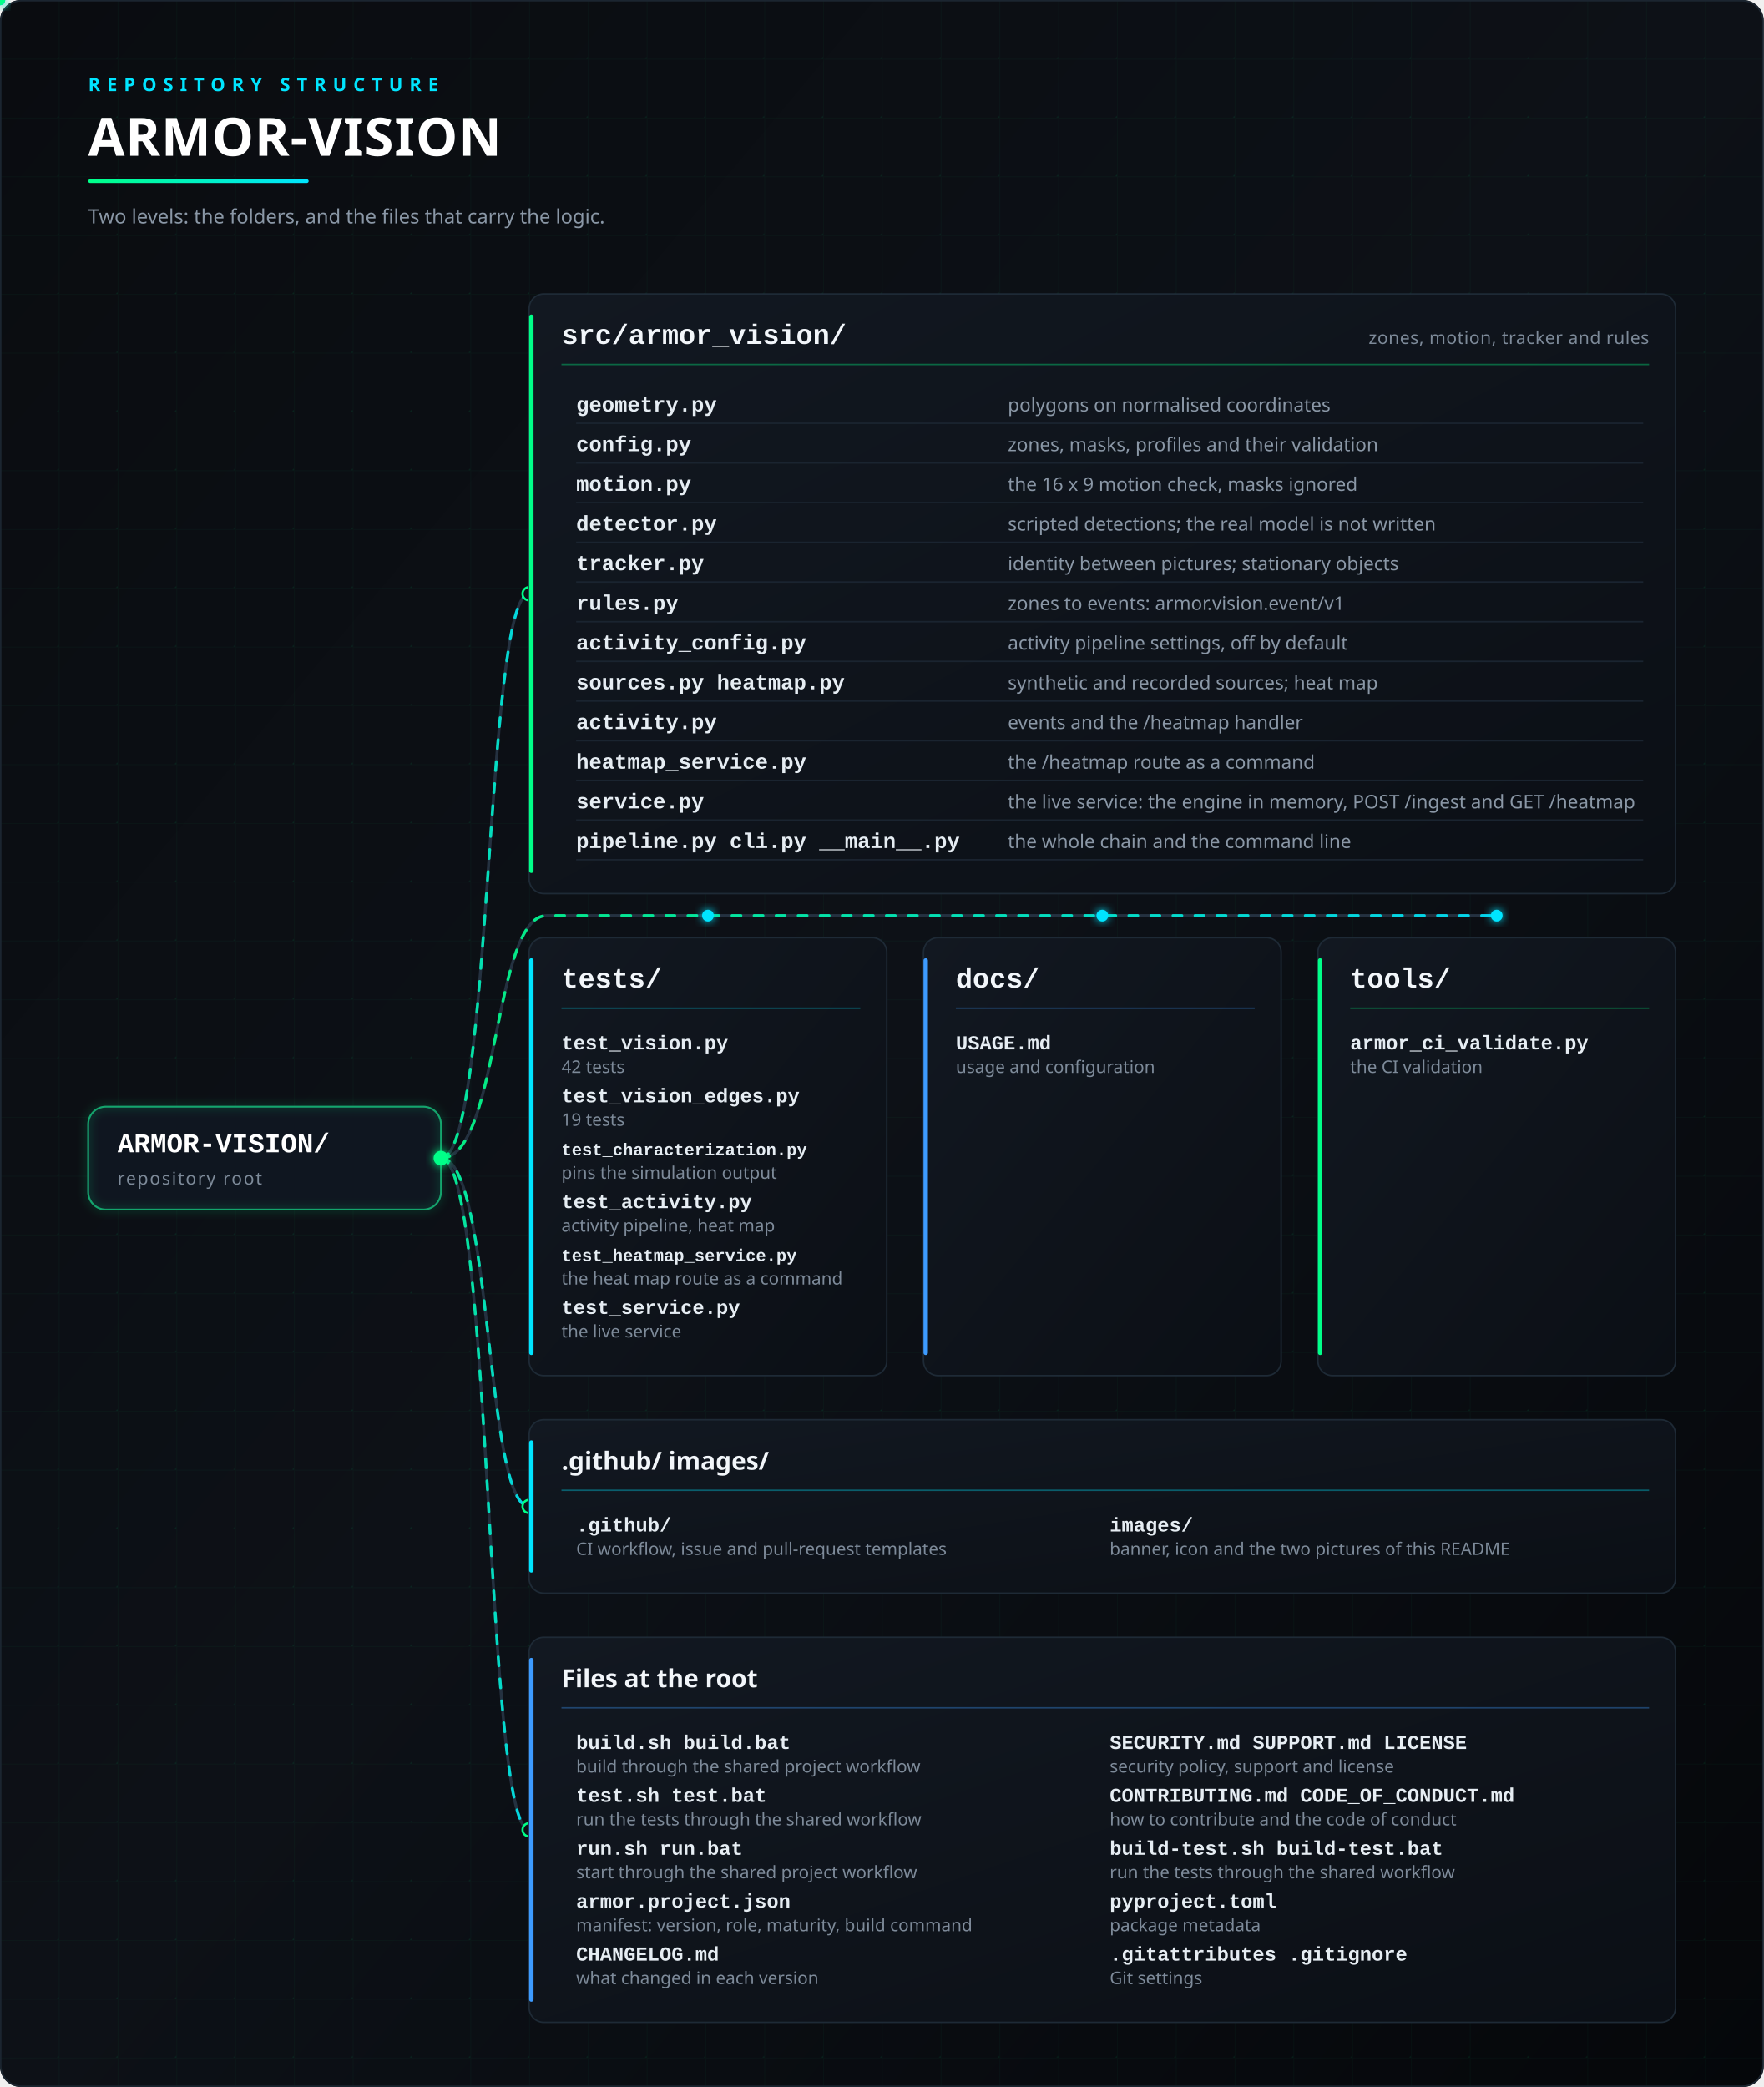
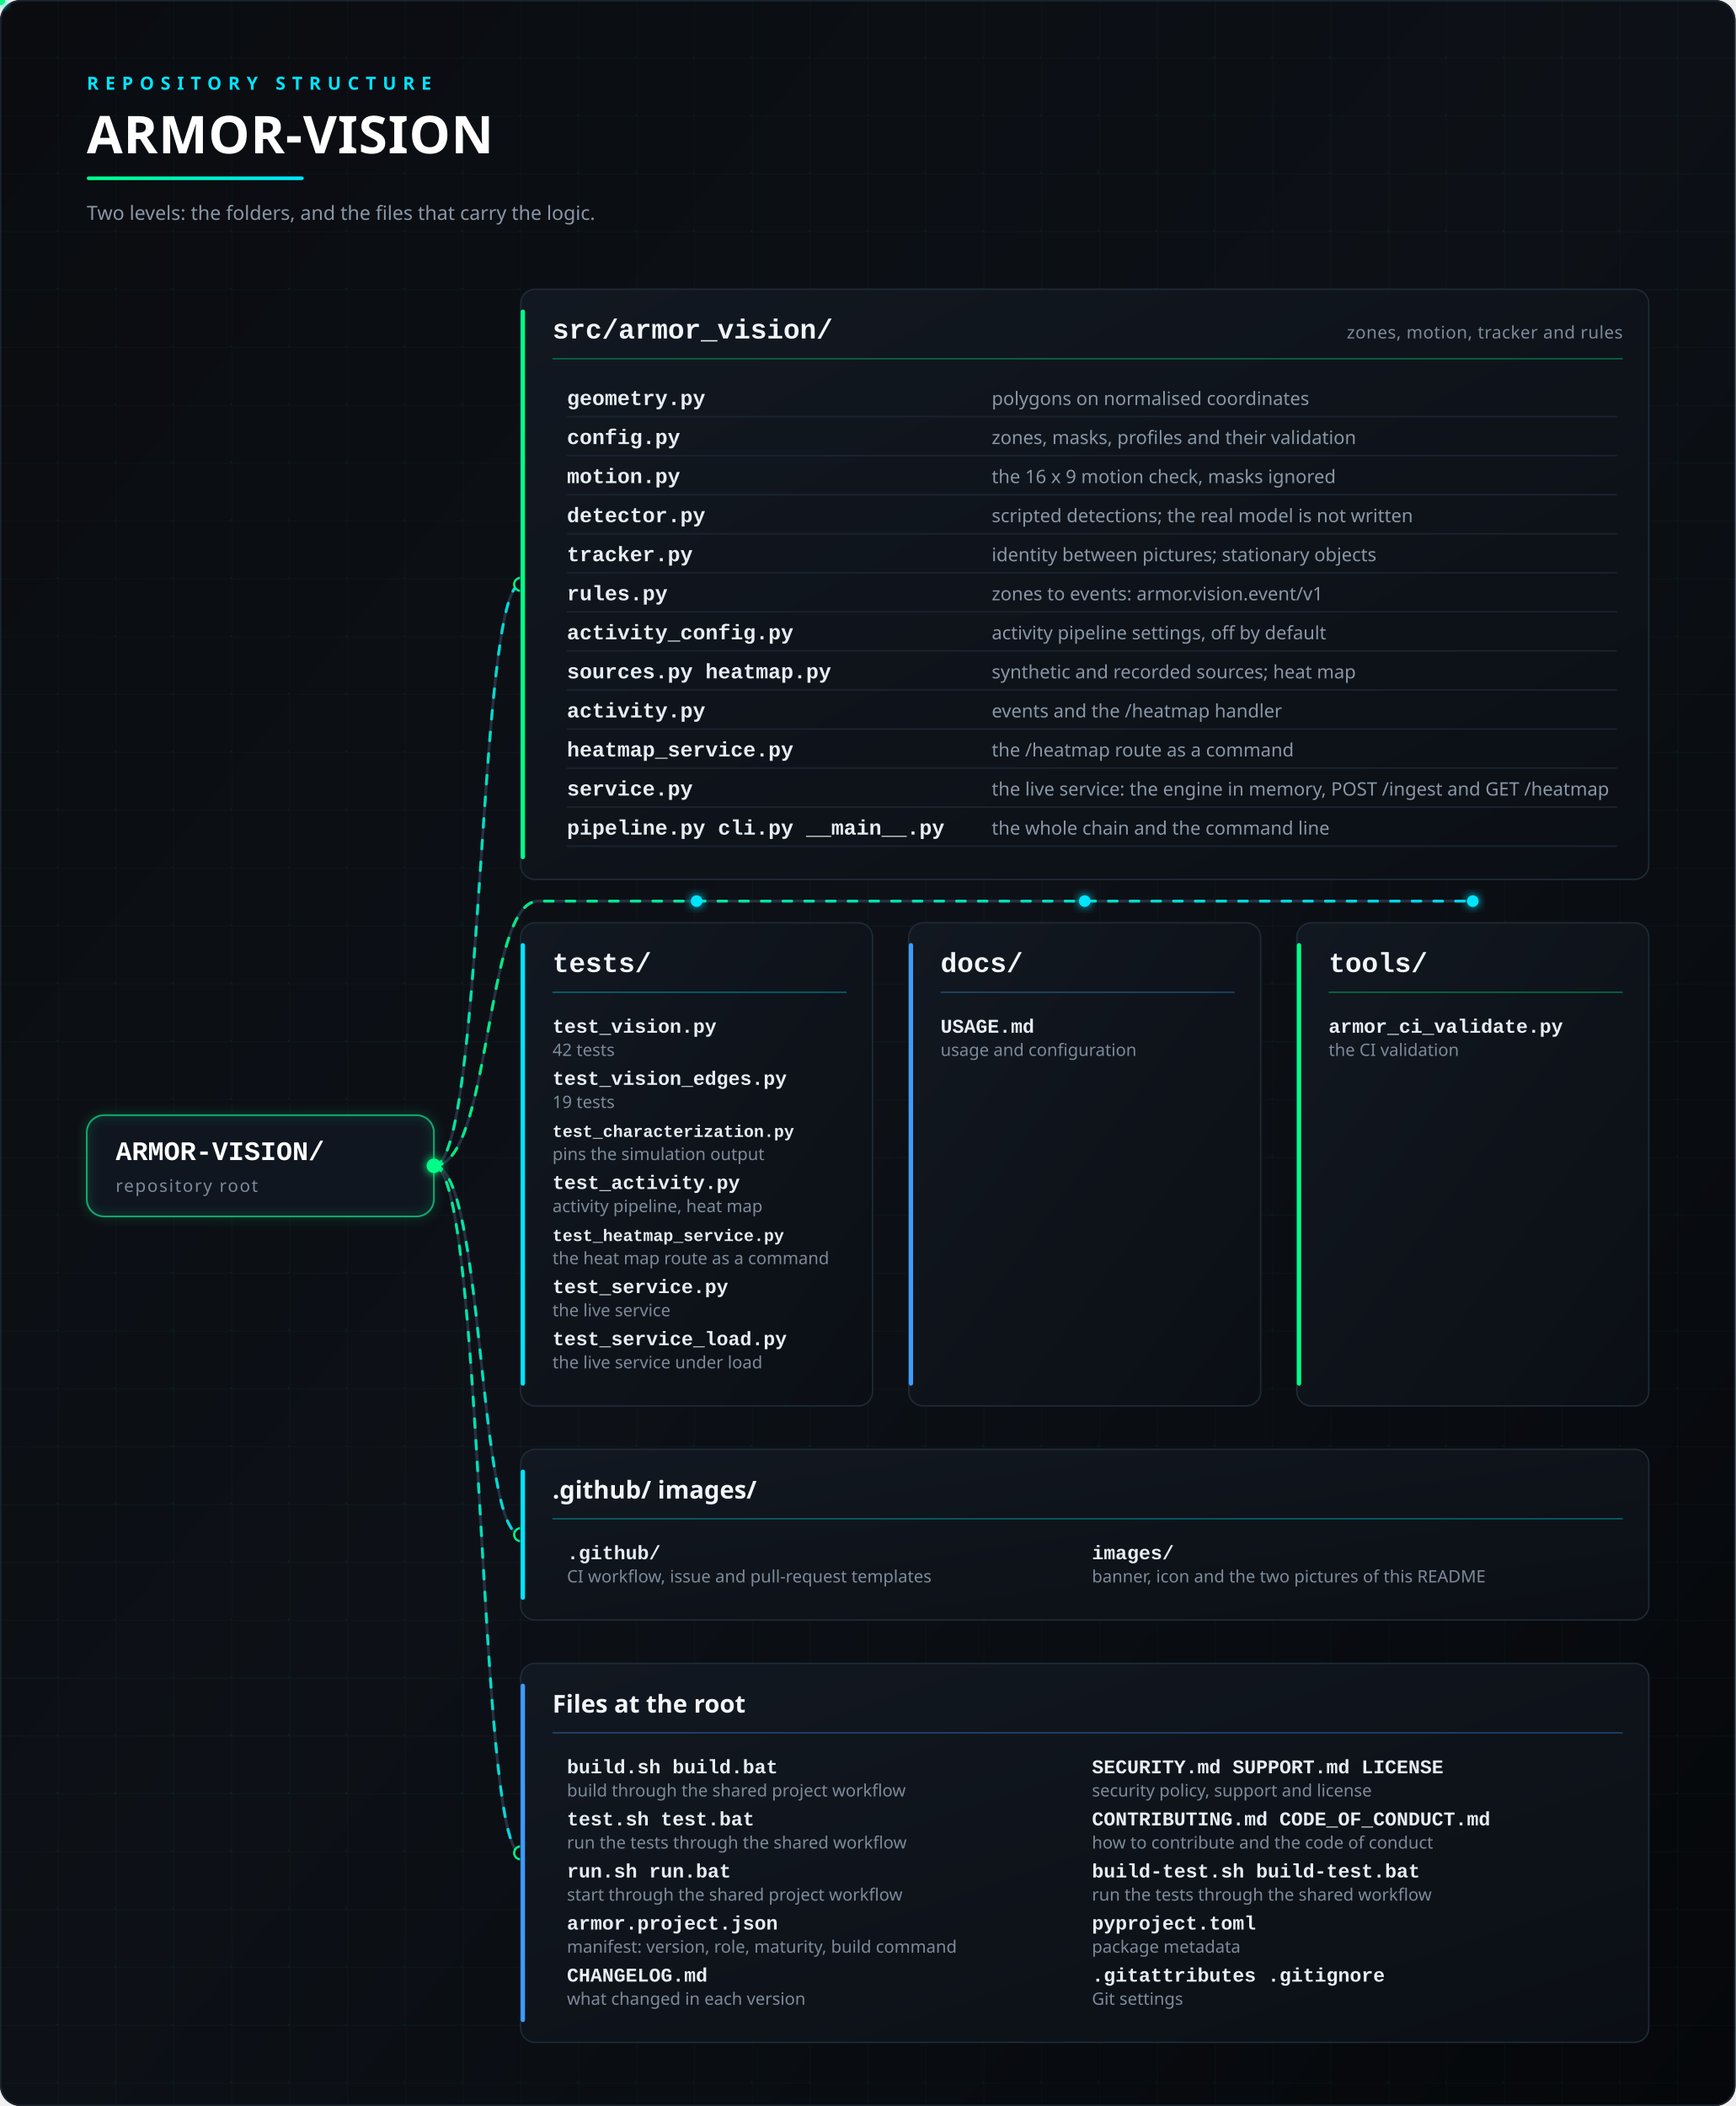
- <svg xmlns="http://www.w3.org/2000/svg" viewBox="0 0 1200 1420" width="100%" role="img" aria-labelledby="t d">
+ <svg xmlns="http://www.w3.org/2000/svg" viewBox="0 0 1200 1456" width="100%" role="img" aria-labelledby="t d">
  <defs>
    <linearGradient id="bg" x1="0" y1="0" x2="1" y2="1">
      <stop offset="0" stop-color="#0A0C10" />
      <stop offset="0.5" stop-color="#0D1117" />
      <stop offset="1" stop-color="#05070A" />
    </linearGradient>
    <linearGradient id="card" x1="0" y1="0" x2="1" y2="1">
      <stop offset="0" stop-color="#121821" />
      <stop offset="1" stop-color="#0B0F15" />
    </linearGradient>
    <linearGradient id="line" x1="0" y1="0" x2="1" y2="0">
      <stop offset="0" stop-color="#00FF88" />
      <stop offset="1" stop-color="#00E5FF" />
    </linearGradient>
    <filter id="glow" x="-50%" y="-50%" width="200%" height="200%">
      <feGaussianBlur stdDeviation="3" result="b" />
      <feMerge>
        <feMergeNode in="b" />
        <feMergeNode in="SourceGraphic" />
      </feMerge>
    </filter>
    <pattern id="grid" width="40" height="40" patternUnits="userSpaceOnUse">
      <path d="M40 0H0V40" fill="none" stroke="#00FF88" stroke-opacity="0.035" />
      <circle cx="40" cy="40" r="1" fill="#00FF88" fill-opacity="0.09" />
    </pattern>
  </defs>
-   <rect width="1200" height="1420" rx="14" fill="url(#bg)" />
-   <rect width="1200" height="1420" rx="14" fill="url(#grid)" />
-   <rect x="0.5" y="0.5" width="1199" height="1419" rx="14" fill="none" stroke="#1B2530" />
+   <rect width="1200" height="1456" rx="14" fill="url(#bg)" />
+   <rect width="1200" height="1456" rx="14" fill="url(#grid)" />
+   <rect x="0.5" y="0.5" width="1199" height="1455" rx="14" fill="none" stroke="#1B2530" />
  <text x="60" y="62" font-family="'Segoe UI','Noto Sans','Noto Sans CJK SC','Microsoft YaHei','Yu Gothic','Helvetica Neue',Helvetica,Arial,sans-serif" font-size="12.5" font-weight="600" fill="#00E5FF" text-anchor="start" letter-spacing="4.5">REPOSITORY STRUCTURE</text>
  <text x="60" y="106" font-family="'Segoe UI','Noto Sans','Noto Sans CJK SC','Microsoft YaHei','Yu Gothic','Helvetica Neue',Helvetica,Arial,sans-serif" font-size="36" font-weight="700" fill="#FFFFFF" text-anchor="start" letter-spacing="0.5">ARMOR-VISION</text>
  <rect x="60" y="122" width="150" height="2.5" rx="1.25" fill="url(#line)">
    <animate attributeName="width" values="40;150;150" keyTimes="0;0.4;1" dur="3s" repeatCount="indefinite" />
  </rect>
  <text x="60" y="152" font-family="'Segoe UI','Noto Sans','Noto Sans CJK SC','Microsoft YaHei','Yu Gothic','Helvetica Neue',Helvetica,Arial,sans-serif" font-size="13.5" font-weight="400" fill="#8A97A6" text-anchor="start">Two levels: the folders, and the files that carry the logic.</text>
-   <path id="c0" d="M300,788 C335,788 330,404 360,404" fill="none" stroke="#243140" stroke-width="2" />
-   <path d="M300,788 C335,788 330,404 360,404" fill="none" stroke="url(#line)" stroke-width="2" stroke-linecap="round" stroke-dasharray="6 9" opacity="0.9">
+   <path id="c0" d="M300,806 C335,806 330,404 360,404" fill="none" stroke="#243140" stroke-width="2" />
+   <path d="M300,806 C335,806 330,404 360,404" fill="none" stroke="url(#line)" stroke-width="2" stroke-linecap="round" stroke-dasharray="6 9" opacity="0.9">
    <animate attributeName="stroke-dashoffset" from="0" to="-30" dur="1.6s" repeatCount="indefinite" />
  </path>
  <circle cx="360" cy="404" r="4.5" fill="#0D1117" stroke="#00FF88" stroke-width="1.5" />
-   <path id="c1" d="M300,788 C340,788 335,623 372,623 H1018.33" fill="none" stroke="#243140" stroke-width="2" />
-   <path d="M300,788 C340,788 335,623 372,623 H1018.33" fill="none" stroke="url(#line)" stroke-width="2" stroke-linecap="round" stroke-dasharray="6 9" opacity="0.9">
+   <path id="c1" d="M300,806 C340,806 335,623 372,623 H1018.33" fill="none" stroke="#243140" stroke-width="2" />
+   <path d="M300,806 C340,806 335,623 372,623 H1018.33" fill="none" stroke="url(#line)" stroke-width="2" stroke-linecap="round" stroke-dasharray="6 9" opacity="0.9">
    <animate attributeName="stroke-dashoffset" from="0" to="-30" dur="1.6s" repeatCount="indefinite" />
  </path>
  <path d="M481.667,623 V638" stroke="url(#line)" stroke-width="2" fill="none" />
  <circle cx="481.667" cy="623" r="4" fill="#00E5FF" filter="url(#glow)" />
  <path d="M750,623 V638" stroke="url(#line)" stroke-width="2" fill="none" />
  <circle cx="750" cy="623" r="4" fill="#00E5FF" filter="url(#glow)" />
  <path d="M1018.33,623 V638" stroke="url(#line)" stroke-width="2" fill="none" />
  <circle cx="1018.33" cy="623" r="4" fill="#00E5FF" filter="url(#glow)" />
-   <path id="c2" d="M300,788 C335,788 330,1025 360,1025" fill="none" stroke="#243140" stroke-width="2" />
-   <path d="M300,788 C335,788 330,1025 360,1025" fill="none" stroke="url(#line)" stroke-width="2" stroke-linecap="round" stroke-dasharray="6 9" opacity="0.9">
-     <animate attributeName="stroke-dashoffset" from="0" to="-30" dur="1.6s" repeatCount="indefinite" />
-   </path>
-   <circle cx="360" cy="1025" r="4.5" fill="#0D1117" stroke="#00FF88" stroke-width="1.5" />
-   <path id="c3" d="M300,788 C335,788 330,1245 360,1245" fill="none" stroke="#243140" stroke-width="2" />
-   <path d="M300,788 C335,788 330,1245 360,1245" fill="none" stroke="url(#line)" stroke-width="2" stroke-linecap="round" stroke-dasharray="6 9" opacity="0.9">
-     <animate attributeName="stroke-dashoffset" from="0" to="-30" dur="1.6s" repeatCount="indefinite" />
-   </path>
-   <circle cx="360" cy="1245" r="4.5" fill="#0D1117" stroke="#00FF88" stroke-width="1.5" />
+   <path id="c2" d="M300,806 C335,806 330,1061 360,1061" fill="none" stroke="#243140" stroke-width="2" />
+   <path d="M300,806 C335,806 330,1061 360,1061" fill="none" stroke="url(#line)" stroke-width="2" stroke-linecap="round" stroke-dasharray="6 9" opacity="0.9">
+     <animate attributeName="stroke-dashoffset" from="0" to="-30" dur="1.6s" repeatCount="indefinite" />
+   </path>
+   <circle cx="360" cy="1061" r="4.5" fill="#0D1117" stroke="#00FF88" stroke-width="1.5" />
+   <path id="c3" d="M300,806 C335,806 330,1281 360,1281" fill="none" stroke="#243140" stroke-width="2" />
+   <path d="M300,806 C335,806 330,1281 360,1281" fill="none" stroke="url(#line)" stroke-width="2" stroke-linecap="round" stroke-dasharray="6 9" opacity="0.9">
+     <animate attributeName="stroke-dashoffset" from="0" to="-30" dur="1.6s" repeatCount="indefinite" />
+   </path>
+   <circle cx="360" cy="1281" r="4.5" fill="#0D1117" stroke="#00FF88" stroke-width="1.5" />
  <circle r="3.5" fill="#00FF88" filter="url(#glow)">
    <animateMotion dur="3.4s" repeatCount="indefinite">
      <mpath href="#c0" />
    </animateMotion>
  </circle>
  <circle r="3.5" fill="#00E5FF" filter="url(#glow)">
    <animateMotion dur="4.2s" repeatCount="indefinite">
      <mpath href="#c1" />
    </animateMotion>
  </circle>
  <circle r="3.5" fill="#3D9BFF" filter="url(#glow)">
    <animateMotion dur="5.0s" repeatCount="indefinite">
      <mpath href="#c2" />
    </animateMotion>
  </circle>
  <circle r="3.5" fill="#00FF88" filter="url(#glow)">
    <animateMotion dur="5.8s" repeatCount="indefinite">
      <mpath href="#c3" />
    </animateMotion>
  </circle>
-   <rect x="60" y="753" width="240" height="70" rx="12" fill="#0F1620" stroke="#2A3A4C" stroke-width="1.2" />
-   <rect x="60" y="753" width="240" height="70" rx="12" fill="none" stroke="#00FF88" stroke-opacity="0.5" stroke-width="1.2" filter="url(#glow)">
+   <rect x="60" y="771" width="240" height="70" rx="12" fill="#0F1620" stroke="#2A3A4C" stroke-width="1.2" />
+   <rect x="60" y="771" width="240" height="70" rx="12" fill="none" stroke="#00FF88" stroke-opacity="0.5" stroke-width="1.2" filter="url(#glow)">
    <animate attributeName="stroke-opacity" values="0.15;0.6;0.15" dur="3.6s" repeatCount="indefinite" />
  </rect>
-   <text x="80" y="784" font-family="'JetBrains Mono','Cascadia Code','SFMono-Regular',Consolas,'Liberation Mono',monospace" font-size="18.5" font-weight="700" fill="#FFFFFF" text-anchor="start">ARMOR-VISION/</text>
-   <text x="80" y="806" font-family="'Segoe UI','Noto Sans','Noto Sans CJK SC','Microsoft YaHei','Yu Gothic','Helvetica Neue',Helvetica,Arial,sans-serif" font-size="12" font-weight="400" fill="#7D8A99" text-anchor="start" letter-spacing="1">repository root</text>
-   <circle cx="300" cy="788" r="5" fill="#00FF88" filter="url(#glow)" />
+   <text x="80" y="802" font-family="'JetBrains Mono','Cascadia Code','SFMono-Regular',Consolas,'Liberation Mono',monospace" font-size="18.5" font-weight="700" fill="#FFFFFF" text-anchor="start">ARMOR-VISION/</text>
+   <text x="80" y="824" font-family="'Segoe UI','Noto Sans','Noto Sans CJK SC','Microsoft YaHei','Yu Gothic','Helvetica Neue',Helvetica,Arial,sans-serif" font-size="12" font-weight="400" fill="#7D8A99" text-anchor="start" letter-spacing="1">repository root</text>
+   <circle cx="300" cy="806" r="5" fill="#00FF88" filter="url(#glow)" />
  <rect x="360" y="200" width="780" height="408" rx="10" fill="url(#card)" stroke="#1E2A36" stroke-width="1" />
  <rect x="360" y="214" width="3" height="380" rx="1.5" fill="#00FF88">
    <animate attributeName="opacity" values="0.55;1;0.55" dur="4s" begin="0s" repeatCount="indefinite" />
  </rect>
  <text x="382" y="234" font-family="'JetBrains Mono','Cascadia Code','SFMono-Regular',Consolas,'Liberation Mono',monospace" font-size="19" font-weight="700" fill="#F2F6FA" text-anchor="start">src/armor_vision/</text>
  <text x="1122" y="234" font-family="'Segoe UI','Noto Sans','Noto Sans CJK SC','Microsoft YaHei','Yu Gothic','Helvetica Neue',Helvetica,Arial,sans-serif" font-size="12" font-weight="400" fill="#7D8A99" text-anchor="end" letter-spacing="0.3">zones, motion, tracker and rules</text>
  <line x1="382" y1="248" x2="1122" y2="248" stroke="#00FF88" stroke-opacity="0.35" stroke-width="1" />
  <text x="392" y="280" font-family="'JetBrains Mono','Cascadia Code','SFMono-Regular',Consolas,'Liberation Mono',monospace" font-size="14.5" font-weight="600" fill="#E6EDF3" text-anchor="start">geometry.py</text>
  <text x="685.7" y="280" font-family="'Segoe UI','Noto Sans','Noto Sans CJK SC','Microsoft YaHei','Yu Gothic','Helvetica Neue',Helvetica,Arial,sans-serif" font-size="12.8" font-weight="400" fill="#8A97A6" text-anchor="start">polygons on normalised coordinates</text>
  <line x1="392" y1="288" x2="1118" y2="288" stroke="#1A2430" stroke-width="1" />
  <text x="392" y="307" font-family="'JetBrains Mono','Cascadia Code','SFMono-Regular',Consolas,'Liberation Mono',monospace" font-size="14.5" font-weight="600" fill="#E6EDF3" text-anchor="start">config.py</text>
  <text x="685.7" y="307" font-family="'Segoe UI','Noto Sans','Noto Sans CJK SC','Microsoft YaHei','Yu Gothic','Helvetica Neue',Helvetica,Arial,sans-serif" font-size="12.8" font-weight="400" fill="#8A97A6" text-anchor="start">zones, masks, profiles and their validation</text>
  <line x1="392" y1="315" x2="1118" y2="315" stroke="#1A2430" stroke-width="1" />
  <text x="392" y="334" font-family="'JetBrains Mono','Cascadia Code','SFMono-Regular',Consolas,'Liberation Mono',monospace" font-size="14.5" font-weight="600" fill="#E6EDF3" text-anchor="start">motion.py</text>
  <text x="685.7" y="334" font-family="'Segoe UI','Noto Sans','Noto Sans CJK SC','Microsoft YaHei','Yu Gothic','Helvetica Neue',Helvetica,Arial,sans-serif" font-size="12.8" font-weight="400" fill="#8A97A6" text-anchor="start">the 16 x 9 motion check, masks ignored</text>
  <line x1="392" y1="342" x2="1118" y2="342" stroke="#1A2430" stroke-width="1" />
  <text x="392" y="361" font-family="'JetBrains Mono','Cascadia Code','SFMono-Regular',Consolas,'Liberation Mono',monospace" font-size="14.5" font-weight="600" fill="#E6EDF3" text-anchor="start">detector.py</text>
  <text x="685.7" y="361" font-family="'Segoe UI','Noto Sans','Noto Sans CJK SC','Microsoft YaHei','Yu Gothic','Helvetica Neue',Helvetica,Arial,sans-serif" font-size="12.8" font-weight="400" fill="#8A97A6" text-anchor="start">scripted detections; the real model is not written</text>
  <line x1="392" y1="369" x2="1118" y2="369" stroke="#1A2430" stroke-width="1" />
  <text x="392" y="388" font-family="'JetBrains Mono','Cascadia Code','SFMono-Regular',Consolas,'Liberation Mono',monospace" font-size="14.5" font-weight="600" fill="#E6EDF3" text-anchor="start">tracker.py</text>
  <text x="685.7" y="388" font-family="'Segoe UI','Noto Sans','Noto Sans CJK SC','Microsoft YaHei','Yu Gothic','Helvetica Neue',Helvetica,Arial,sans-serif" font-size="12.8" font-weight="400" fill="#8A97A6" text-anchor="start">identity between pictures; stationary objects</text>
  <line x1="392" y1="396" x2="1118" y2="396" stroke="#1A2430" stroke-width="1" />
  <text x="392" y="415" font-family="'JetBrains Mono','Cascadia Code','SFMono-Regular',Consolas,'Liberation Mono',monospace" font-size="14.5" font-weight="600" fill="#E6EDF3" text-anchor="start">rules.py</text>
  <text x="685.7" y="415" font-family="'Segoe UI','Noto Sans','Noto Sans CJK SC','Microsoft YaHei','Yu Gothic','Helvetica Neue',Helvetica,Arial,sans-serif" font-size="12.8" font-weight="400" fill="#8A97A6" text-anchor="start">zones to events: armor.vision.event/v1</text>
  <line x1="392" y1="423" x2="1118" y2="423" stroke="#1A2430" stroke-width="1" />
  <text x="392" y="442" font-family="'JetBrains Mono','Cascadia Code','SFMono-Regular',Consolas,'Liberation Mono',monospace" font-size="14.5" font-weight="600" fill="#E6EDF3" text-anchor="start">activity_config.py</text>
  <text x="685.7" y="442" font-family="'Segoe UI','Noto Sans','Noto Sans CJK SC','Microsoft YaHei','Yu Gothic','Helvetica Neue',Helvetica,Arial,sans-serif" font-size="12.8" font-weight="400" fill="#8A97A6" text-anchor="start">activity pipeline settings, off by default</text>
  <line x1="392" y1="450" x2="1118" y2="450" stroke="#1A2430" stroke-width="1" />
  <text x="392" y="469" font-family="'JetBrains Mono','Cascadia Code','SFMono-Regular',Consolas,'Liberation Mono',monospace" font-size="14.5" font-weight="600" fill="#E6EDF3" text-anchor="start">sources.py heatmap.py</text>
  <text x="685.7" y="469" font-family="'Segoe UI','Noto Sans','Noto Sans CJK SC','Microsoft YaHei','Yu Gothic','Helvetica Neue',Helvetica,Arial,sans-serif" font-size="12.8" font-weight="400" fill="#8A97A6" text-anchor="start">synthetic and recorded sources; heat map</text>
  <line x1="392" y1="477" x2="1118" y2="477" stroke="#1A2430" stroke-width="1" />
  <text x="392" y="496" font-family="'JetBrains Mono','Cascadia Code','SFMono-Regular',Consolas,'Liberation Mono',monospace" font-size="14.5" font-weight="600" fill="#E6EDF3" text-anchor="start">activity.py</text>
  <text x="685.7" y="496" font-family="'Segoe UI','Noto Sans','Noto Sans CJK SC','Microsoft YaHei','Yu Gothic','Helvetica Neue',Helvetica,Arial,sans-serif" font-size="12.8" font-weight="400" fill="#8A97A6" text-anchor="start">events and the /heatmap handler</text>
  <line x1="392" y1="504" x2="1118" y2="504" stroke="#1A2430" stroke-width="1" />
  <text x="392" y="523" font-family="'JetBrains Mono','Cascadia Code','SFMono-Regular',Consolas,'Liberation Mono',monospace" font-size="14.5" font-weight="600" fill="#E6EDF3" text-anchor="start">heatmap_service.py</text>
  <text x="685.7" y="523" font-family="'Segoe UI','Noto Sans','Noto Sans CJK SC','Microsoft YaHei','Yu Gothic','Helvetica Neue',Helvetica,Arial,sans-serif" font-size="12.8" font-weight="400" fill="#8A97A6" text-anchor="start">the /heatmap route as a command</text>
  <line x1="392" y1="531" x2="1118" y2="531" stroke="#1A2430" stroke-width="1" />
  <text x="392" y="550" font-family="'JetBrains Mono','Cascadia Code','SFMono-Regular',Consolas,'Liberation Mono',monospace" font-size="14.5" font-weight="600" fill="#E6EDF3" text-anchor="start">service.py</text>
  <text x="685.7" y="550" font-family="'Segoe UI','Noto Sans','Noto Sans CJK SC','Microsoft YaHei','Yu Gothic','Helvetica Neue',Helvetica,Arial,sans-serif" font-size="12.8" font-weight="400" fill="#8A97A6" text-anchor="start">the live service: the engine in memory, POST /ingest and GET /heatmap</text>
  <line x1="392" y1="558" x2="1118" y2="558" stroke="#1A2430" stroke-width="1" />
  <text x="392" y="577" font-family="'JetBrains Mono','Cascadia Code','SFMono-Regular',Consolas,'Liberation Mono',monospace" font-size="14.5" font-weight="600" fill="#E6EDF3" text-anchor="start">pipeline.py cli.py __main__.py</text>
  <text x="685.7" y="577" font-family="'Segoe UI','Noto Sans','Noto Sans CJK SC','Microsoft YaHei','Yu Gothic','Helvetica Neue',Helvetica,Arial,sans-serif" font-size="12.8" font-weight="400" fill="#8A97A6" text-anchor="start">the whole chain and the command line</text>
  <line x1="392" y1="585" x2="1118" y2="585" stroke="#1A2430" stroke-width="1" />
-   <rect x="360" y="638" width="243.333" height="298" rx="10" fill="url(#card)" stroke="#1E2A36" stroke-width="1" />
-   <rect x="360" y="652" width="3" height="270" rx="1.5" fill="#00E5FF">
+   <rect x="360" y="638" width="243.333" height="334" rx="10" fill="url(#card)" stroke="#1E2A36" stroke-width="1" />
+   <rect x="360" y="652" width="3" height="306" rx="1.5" fill="#00E5FF">
    <animate attributeName="opacity" values="0.55;1;0.55" dur="4s" begin="0.6s" repeatCount="indefinite" />
  </rect>
  <text x="382" y="672" font-family="'JetBrains Mono','Cascadia Code','SFMono-Regular',Consolas,'Liberation Mono',monospace" font-size="19" font-weight="700" fill="#F2F6FA" text-anchor="start">tests/</text>
  <line x1="382" y1="686" x2="585.333" y2="686" stroke="#00E5FF" stroke-opacity="0.35" stroke-width="1" />
  <text x="382" y="714" font-family="'JetBrains Mono','Cascadia Code','SFMono-Regular',Consolas,'Liberation Mono',monospace" font-size="13.5" font-weight="600" fill="#E6EDF3" text-anchor="start">test_vision.py</text>
  <text x="382" y="730" font-family="'Segoe UI','Noto Sans','Noto Sans CJK SC','Microsoft YaHei','Yu Gothic','Helvetica Neue',Helvetica,Arial,sans-serif" font-size="11.8" font-weight="400" fill="#7D8A99" text-anchor="start">42 tests</text>
  <text x="382" y="750" font-family="'JetBrains Mono','Cascadia Code','SFMono-Regular',Consolas,'Liberation Mono',monospace" font-size="13.5" font-weight="600" fill="#E6EDF3" text-anchor="start">test_vision_edges.py</text>
  <text x="382" y="766" font-family="'Segoe UI','Noto Sans','Noto Sans CJK SC','Microsoft YaHei','Yu Gothic','Helvetica Neue',Helvetica,Arial,sans-serif" font-size="11.8" font-weight="400" fill="#7D8A99" text-anchor="start">19 tests</text>
  <text x="382" y="786" font-family="'JetBrains Mono','Cascadia Code','SFMono-Regular',Consolas,'Liberation Mono',monospace" font-size="11.6" font-weight="600" fill="#E6EDF3" text-anchor="start">test_characterization.py</text>
  <text x="382" y="802" font-family="'Segoe UI','Noto Sans','Noto Sans CJK SC','Microsoft YaHei','Yu Gothic','Helvetica Neue',Helvetica,Arial,sans-serif" font-size="11.8" font-weight="400" fill="#7D8A99" text-anchor="start">pins the simulation output</text>
  <text x="382" y="822" font-family="'JetBrains Mono','Cascadia Code','SFMono-Regular',Consolas,'Liberation Mono',monospace" font-size="13.5" font-weight="600" fill="#E6EDF3" text-anchor="start">test_activity.py</text>
  <text x="382" y="838" font-family="'Segoe UI','Noto Sans','Noto Sans CJK SC','Microsoft YaHei','Yu Gothic','Helvetica Neue',Helvetica,Arial,sans-serif" font-size="11.8" font-weight="400" fill="#7D8A99" text-anchor="start">activity pipeline, heat map</text>
  <text x="382" y="858" font-family="'JetBrains Mono','Cascadia Code','SFMono-Regular',Consolas,'Liberation Mono',monospace" font-size="11.6" font-weight="600" fill="#E6EDF3" text-anchor="start">test_heatmap_service.py</text>
  <text x="382" y="874" font-family="'Segoe UI','Noto Sans','Noto Sans CJK SC','Microsoft YaHei','Yu Gothic','Helvetica Neue',Helvetica,Arial,sans-serif" font-size="11.8" font-weight="400" fill="#7D8A99" text-anchor="start">the heat map route as a command</text>
  <text x="382" y="894" font-family="'JetBrains Mono','Cascadia Code','SFMono-Regular',Consolas,'Liberation Mono',monospace" font-size="13.5" font-weight="600" fill="#E6EDF3" text-anchor="start">test_service.py</text>
  <text x="382" y="910" font-family="'Segoe UI','Noto Sans','Noto Sans CJK SC','Microsoft YaHei','Yu Gothic','Helvetica Neue',Helvetica,Arial,sans-serif" font-size="11.8" font-weight="400" fill="#7D8A99" text-anchor="start">the live service</text>
-   <rect x="628.333" y="638" width="243.333" height="298" rx="10" fill="url(#card)" stroke="#1E2A36" stroke-width="1" />
-   <rect x="628.333" y="652" width="3" height="270" rx="1.5" fill="#3D9BFF">
+   <text x="382" y="930" font-family="'JetBrains Mono','Cascadia Code','SFMono-Regular',Consolas,'Liberation Mono',monospace" font-size="13.5" font-weight="600" fill="#E6EDF3" text-anchor="start">test_service_load.py</text>
+   <text x="382" y="946" font-family="'Segoe UI','Noto Sans','Noto Sans CJK SC','Microsoft YaHei','Yu Gothic','Helvetica Neue',Helvetica,Arial,sans-serif" font-size="11.8" font-weight="400" fill="#7D8A99" text-anchor="start">the live service under load</text>
+   <rect x="628.333" y="638" width="243.333" height="334" rx="10" fill="url(#card)" stroke="#1E2A36" stroke-width="1" />
+   <rect x="628.333" y="652" width="3" height="306" rx="1.5" fill="#3D9BFF">
    <animate attributeName="opacity" values="0.55;1;0.55" dur="4s" begin="1.2s" repeatCount="indefinite" />
  </rect>
  <text x="650.333" y="672" font-family="'JetBrains Mono','Cascadia Code','SFMono-Regular',Consolas,'Liberation Mono',monospace" font-size="19" font-weight="700" fill="#F2F6FA" text-anchor="start">docs/</text>
  <line x1="650.333" y1="686" x2="853.667" y2="686" stroke="#3D9BFF" stroke-opacity="0.35" stroke-width="1" />
  <text x="650.333" y="714" font-family="'JetBrains Mono','Cascadia Code','SFMono-Regular',Consolas,'Liberation Mono',monospace" font-size="13.5" font-weight="600" fill="#E6EDF3" text-anchor="start">USAGE.md</text>
  <text x="650.333" y="730" font-family="'Segoe UI','Noto Sans','Noto Sans CJK SC','Microsoft YaHei','Yu Gothic','Helvetica Neue',Helvetica,Arial,sans-serif" font-size="11.8" font-weight="400" fill="#7D8A99" text-anchor="start">usage and configuration</text>
-   <rect x="896.667" y="638" width="243.333" height="298" rx="10" fill="url(#card)" stroke="#1E2A36" stroke-width="1" />
-   <rect x="896.667" y="652" width="3" height="270" rx="1.5" fill="#00FF88">
+   <rect x="896.667" y="638" width="243.333" height="334" rx="10" fill="url(#card)" stroke="#1E2A36" stroke-width="1" />
+   <rect x="896.667" y="652" width="3" height="306" rx="1.5" fill="#00FF88">
    <animate attributeName="opacity" values="0.55;1;0.55" dur="4s" begin="1.8s" repeatCount="indefinite" />
  </rect>
  <text x="918.667" y="672" font-family="'JetBrains Mono','Cascadia Code','SFMono-Regular',Consolas,'Liberation Mono',monospace" font-size="19" font-weight="700" fill="#F2F6FA" text-anchor="start">tools/</text>
  <line x1="918.667" y1="686" x2="1122" y2="686" stroke="#00FF88" stroke-opacity="0.35" stroke-width="1" />
  <text x="918.667" y="714" font-family="'JetBrains Mono','Cascadia Code','SFMono-Regular',Consolas,'Liberation Mono',monospace" font-size="13.5" font-weight="600" fill="#E6EDF3" text-anchor="start">armor_ci_validate.py</text>
  <text x="918.667" y="730" font-family="'Segoe UI','Noto Sans','Noto Sans CJK SC','Microsoft YaHei','Yu Gothic','Helvetica Neue',Helvetica,Arial,sans-serif" font-size="11.8" font-weight="400" fill="#7D8A99" text-anchor="start">the CI validation</text>
-   <rect x="360" y="966" width="780" height="118" rx="10" fill="url(#card)" stroke="#1E2A36" stroke-width="1" />
-   <rect x="360" y="980" width="3" height="90" rx="1.5" fill="#00E5FF">
+   <rect x="360" y="1002" width="780" height="118" rx="10" fill="url(#card)" stroke="#1E2A36" stroke-width="1" />
+   <rect x="360" y="1016" width="3" height="90" rx="1.5" fill="#00E5FF">
    <animate attributeName="opacity" values="0.55;1;0.55" dur="4s" begin="2.4s" repeatCount="indefinite" />
  </rect>
-   <text x="382" y="1000" font-family="'Segoe UI','Noto Sans','Noto Sans CJK SC','Microsoft YaHei','Yu Gothic','Helvetica Neue',Helvetica,Arial,sans-serif" font-size="17" font-weight="700" fill="#F2F6FA" text-anchor="start">.github/ images/</text>
-   <line x1="382" y1="1014" x2="1122" y2="1014" stroke="#00E5FF" stroke-opacity="0.35" stroke-width="1" />
-   <text x="392" y="1042" font-family="'JetBrains Mono','Cascadia Code','SFMono-Regular',Consolas,'Liberation Mono',monospace" font-size="13.5" font-weight="600" fill="#E6EDF3" text-anchor="start">.github/</text>
-   <text x="392" y="1058" font-family="'Segoe UI','Noto Sans','Noto Sans CJK SC','Microsoft YaHei','Yu Gothic','Helvetica Neue',Helvetica,Arial,sans-serif" font-size="11.8" font-weight="400" fill="#7D8A99" text-anchor="start">CI workflow, issue and pull-request templates</text>
-   <text x="755" y="1042" font-family="'JetBrains Mono','Cascadia Code','SFMono-Regular',Consolas,'Liberation Mono',monospace" font-size="13.5" font-weight="600" fill="#E6EDF3" text-anchor="start">images/</text>
-   <text x="755" y="1058" font-family="'Segoe UI','Noto Sans','Noto Sans CJK SC','Microsoft YaHei','Yu Gothic','Helvetica Neue',Helvetica,Arial,sans-serif" font-size="11.8" font-weight="400" fill="#7D8A99" text-anchor="start">banner, icon and the two pictures of this README</text>
-   <rect x="360" y="1114" width="780" height="262" rx="10" fill="url(#card)" stroke="#1E2A36" stroke-width="1" />
-   <rect x="360" y="1128" width="3" height="234" rx="1.5" fill="#3D9BFF">
+   <text x="382" y="1036" font-family="'Segoe UI','Noto Sans','Noto Sans CJK SC','Microsoft YaHei','Yu Gothic','Helvetica Neue',Helvetica,Arial,sans-serif" font-size="17" font-weight="700" fill="#F2F6FA" text-anchor="start">.github/ images/</text>
+   <line x1="382" y1="1050" x2="1122" y2="1050" stroke="#00E5FF" stroke-opacity="0.35" stroke-width="1" />
+   <text x="392" y="1078" font-family="'JetBrains Mono','Cascadia Code','SFMono-Regular',Consolas,'Liberation Mono',monospace" font-size="13.5" font-weight="600" fill="#E6EDF3" text-anchor="start">.github/</text>
+   <text x="392" y="1094" font-family="'Segoe UI','Noto Sans','Noto Sans CJK SC','Microsoft YaHei','Yu Gothic','Helvetica Neue',Helvetica,Arial,sans-serif" font-size="11.8" font-weight="400" fill="#7D8A99" text-anchor="start">CI workflow, issue and pull-request templates</text>
+   <text x="755" y="1078" font-family="'JetBrains Mono','Cascadia Code','SFMono-Regular',Consolas,'Liberation Mono',monospace" font-size="13.5" font-weight="600" fill="#E6EDF3" text-anchor="start">images/</text>
+   <text x="755" y="1094" font-family="'Segoe UI','Noto Sans','Noto Sans CJK SC','Microsoft YaHei','Yu Gothic','Helvetica Neue',Helvetica,Arial,sans-serif" font-size="11.8" font-weight="400" fill="#7D8A99" text-anchor="start">banner, icon and the two pictures of this README</text>
+   <rect x="360" y="1150" width="780" height="262" rx="10" fill="url(#card)" stroke="#1E2A36" stroke-width="1" />
+   <rect x="360" y="1164" width="3" height="234" rx="1.5" fill="#3D9BFF">
    <animate attributeName="opacity" values="0.55;1;0.55" dur="4s" begin="3s" repeatCount="indefinite" />
  </rect>
-   <text x="382" y="1148" font-family="'Segoe UI','Noto Sans','Noto Sans CJK SC','Microsoft YaHei','Yu Gothic','Helvetica Neue',Helvetica,Arial,sans-serif" font-size="17" font-weight="700" fill="#F2F6FA" text-anchor="start">Files at the root</text>
-   <line x1="382" y1="1162" x2="1122" y2="1162" stroke="#3D9BFF" stroke-opacity="0.35" stroke-width="1" />
-   <text x="392" y="1190" font-family="'JetBrains Mono','Cascadia Code','SFMono-Regular',Consolas,'Liberation Mono',monospace" font-size="13.5" font-weight="600" fill="#E6EDF3" text-anchor="start">build.sh  build.bat</text>
-   <text x="392" y="1206" font-family="'Segoe UI','Noto Sans','Noto Sans CJK SC','Microsoft YaHei','Yu Gothic','Helvetica Neue',Helvetica,Arial,sans-serif" font-size="11.8" font-weight="400" fill="#7D8A99" text-anchor="start">build through the shared project workflow</text>
-   <text x="392" y="1226" font-family="'JetBrains Mono','Cascadia Code','SFMono-Regular',Consolas,'Liberation Mono',monospace" font-size="13.5" font-weight="600" fill="#E6EDF3" text-anchor="start">test.sh  test.bat</text>
-   <text x="392" y="1242" font-family="'Segoe UI','Noto Sans','Noto Sans CJK SC','Microsoft YaHei','Yu Gothic','Helvetica Neue',Helvetica,Arial,sans-serif" font-size="11.8" font-weight="400" fill="#7D8A99" text-anchor="start">run the tests through the shared workflow</text>
-   <text x="392" y="1262" font-family="'JetBrains Mono','Cascadia Code','SFMono-Regular',Consolas,'Liberation Mono',monospace" font-size="13.5" font-weight="600" fill="#E6EDF3" text-anchor="start">run.sh  run.bat</text>
-   <text x="392" y="1278" font-family="'Segoe UI','Noto Sans','Noto Sans CJK SC','Microsoft YaHei','Yu Gothic','Helvetica Neue',Helvetica,Arial,sans-serif" font-size="11.8" font-weight="400" fill="#7D8A99" text-anchor="start">start through the shared project workflow</text>
-   <text x="392" y="1298" font-family="'JetBrains Mono','Cascadia Code','SFMono-Regular',Consolas,'Liberation Mono',monospace" font-size="13.5" font-weight="600" fill="#E6EDF3" text-anchor="start">armor.project.json</text>
-   <text x="392" y="1314" font-family="'Segoe UI','Noto Sans','Noto Sans CJK SC','Microsoft YaHei','Yu Gothic','Helvetica Neue',Helvetica,Arial,sans-serif" font-size="11.8" font-weight="400" fill="#7D8A99" text-anchor="start">manifest: version, role, maturity, build command</text>
-   <text x="392" y="1334" font-family="'JetBrains Mono','Cascadia Code','SFMono-Regular',Consolas,'Liberation Mono',monospace" font-size="13.5" font-weight="600" fill="#E6EDF3" text-anchor="start">CHANGELOG.md</text>
-   <text x="392" y="1350" font-family="'Segoe UI','Noto Sans','Noto Sans CJK SC','Microsoft YaHei','Yu Gothic','Helvetica Neue',Helvetica,Arial,sans-serif" font-size="11.8" font-weight="400" fill="#7D8A99" text-anchor="start">what changed in each version</text>
-   <text x="755" y="1190" font-family="'JetBrains Mono','Cascadia Code','SFMono-Regular',Consolas,'Liberation Mono',monospace" font-size="13.5" font-weight="600" fill="#E6EDF3" text-anchor="start">SECURITY.md  SUPPORT.md  LICENSE</text>
-   <text x="755" y="1206" font-family="'Segoe UI','Noto Sans','Noto Sans CJK SC','Microsoft YaHei','Yu Gothic','Helvetica Neue',Helvetica,Arial,sans-serif" font-size="11.8" font-weight="400" fill="#7D8A99" text-anchor="start">security policy, support and license</text>
-   <text x="755" y="1226" font-family="'JetBrains Mono','Cascadia Code','SFMono-Regular',Consolas,'Liberation Mono',monospace" font-size="13.5" font-weight="600" fill="#E6EDF3" text-anchor="start">CONTRIBUTING.md  CODE_OF_CONDUCT.md</text>
-   <text x="755" y="1242" font-family="'Segoe UI','Noto Sans','Noto Sans CJK SC','Microsoft YaHei','Yu Gothic','Helvetica Neue',Helvetica,Arial,sans-serif" font-size="11.8" font-weight="400" fill="#7D8A99" text-anchor="start">how to contribute and the code of conduct</text>
-   <text x="755" y="1262" font-family="'JetBrains Mono','Cascadia Code','SFMono-Regular',Consolas,'Liberation Mono',monospace" font-size="13.5" font-weight="600" fill="#E6EDF3" text-anchor="start">build-test.sh  build-test.bat</text>
-   <text x="755" y="1278" font-family="'Segoe UI','Noto Sans','Noto Sans CJK SC','Microsoft YaHei','Yu Gothic','Helvetica Neue',Helvetica,Arial,sans-serif" font-size="11.8" font-weight="400" fill="#7D8A99" text-anchor="start">run the tests through the shared workflow</text>
-   <text x="755" y="1298" font-family="'JetBrains Mono','Cascadia Code','SFMono-Regular',Consolas,'Liberation Mono',monospace" font-size="13.5" font-weight="600" fill="#E6EDF3" text-anchor="start">pyproject.toml</text>
-   <text x="755" y="1314" font-family="'Segoe UI','Noto Sans','Noto Sans CJK SC','Microsoft YaHei','Yu Gothic','Helvetica Neue',Helvetica,Arial,sans-serif" font-size="11.8" font-weight="400" fill="#7D8A99" text-anchor="start">package metadata</text>
-   <text x="755" y="1334" font-family="'JetBrains Mono','Cascadia Code','SFMono-Regular',Consolas,'Liberation Mono',monospace" font-size="13.5" font-weight="600" fill="#E6EDF3" text-anchor="start">.gitattributes  .gitignore</text>
-   <text x="755" y="1350" font-family="'Segoe UI','Noto Sans','Noto Sans CJK SC','Microsoft YaHei','Yu Gothic','Helvetica Neue',Helvetica,Arial,sans-serif" font-size="11.8" font-weight="400" fill="#7D8A99" text-anchor="start">Git settings</text>
+   <text x="382" y="1184" font-family="'Segoe UI','Noto Sans','Noto Sans CJK SC','Microsoft YaHei','Yu Gothic','Helvetica Neue',Helvetica,Arial,sans-serif" font-size="17" font-weight="700" fill="#F2F6FA" text-anchor="start">Files at the root</text>
+   <line x1="382" y1="1198" x2="1122" y2="1198" stroke="#3D9BFF" stroke-opacity="0.35" stroke-width="1" />
+   <text x="392" y="1226" font-family="'JetBrains Mono','Cascadia Code','SFMono-Regular',Consolas,'Liberation Mono',monospace" font-size="13.5" font-weight="600" fill="#E6EDF3" text-anchor="start">build.sh  build.bat</text>
+   <text x="392" y="1242" font-family="'Segoe UI','Noto Sans','Noto Sans CJK SC','Microsoft YaHei','Yu Gothic','Helvetica Neue',Helvetica,Arial,sans-serif" font-size="11.8" font-weight="400" fill="#7D8A99" text-anchor="start">build through the shared project workflow</text>
+   <text x="392" y="1262" font-family="'JetBrains Mono','Cascadia Code','SFMono-Regular',Consolas,'Liberation Mono',monospace" font-size="13.5" font-weight="600" fill="#E6EDF3" text-anchor="start">test.sh  test.bat</text>
+   <text x="392" y="1278" font-family="'Segoe UI','Noto Sans','Noto Sans CJK SC','Microsoft YaHei','Yu Gothic','Helvetica Neue',Helvetica,Arial,sans-serif" font-size="11.8" font-weight="400" fill="#7D8A99" text-anchor="start">run the tests through the shared workflow</text>
+   <text x="392" y="1298" font-family="'JetBrains Mono','Cascadia Code','SFMono-Regular',Consolas,'Liberation Mono',monospace" font-size="13.5" font-weight="600" fill="#E6EDF3" text-anchor="start">run.sh  run.bat</text>
+   <text x="392" y="1314" font-family="'Segoe UI','Noto Sans','Noto Sans CJK SC','Microsoft YaHei','Yu Gothic','Helvetica Neue',Helvetica,Arial,sans-serif" font-size="11.8" font-weight="400" fill="#7D8A99" text-anchor="start">start through the shared project workflow</text>
+   <text x="392" y="1334" font-family="'JetBrains Mono','Cascadia Code','SFMono-Regular',Consolas,'Liberation Mono',monospace" font-size="13.5" font-weight="600" fill="#E6EDF3" text-anchor="start">armor.project.json</text>
+   <text x="392" y="1350" font-family="'Segoe UI','Noto Sans','Noto Sans CJK SC','Microsoft YaHei','Yu Gothic','Helvetica Neue',Helvetica,Arial,sans-serif" font-size="11.8" font-weight="400" fill="#7D8A99" text-anchor="start">manifest: version, role, maturity, build command</text>
+   <text x="392" y="1370" font-family="'JetBrains Mono','Cascadia Code','SFMono-Regular',Consolas,'Liberation Mono',monospace" font-size="13.5" font-weight="600" fill="#E6EDF3" text-anchor="start">CHANGELOG.md</text>
+   <text x="392" y="1386" font-family="'Segoe UI','Noto Sans','Noto Sans CJK SC','Microsoft YaHei','Yu Gothic','Helvetica Neue',Helvetica,Arial,sans-serif" font-size="11.8" font-weight="400" fill="#7D8A99" text-anchor="start">what changed in each version</text>
+   <text x="755" y="1226" font-family="'JetBrains Mono','Cascadia Code','SFMono-Regular',Consolas,'Liberation Mono',monospace" font-size="13.5" font-weight="600" fill="#E6EDF3" text-anchor="start">SECURITY.md  SUPPORT.md  LICENSE</text>
+   <text x="755" y="1242" font-family="'Segoe UI','Noto Sans','Noto Sans CJK SC','Microsoft YaHei','Yu Gothic','Helvetica Neue',Helvetica,Arial,sans-serif" font-size="11.8" font-weight="400" fill="#7D8A99" text-anchor="start">security policy, support and license</text>
+   <text x="755" y="1262" font-family="'JetBrains Mono','Cascadia Code','SFMono-Regular',Consolas,'Liberation Mono',monospace" font-size="13.5" font-weight="600" fill="#E6EDF3" text-anchor="start">CONTRIBUTING.md  CODE_OF_CONDUCT.md</text>
+   <text x="755" y="1278" font-family="'Segoe UI','Noto Sans','Noto Sans CJK SC','Microsoft YaHei','Yu Gothic','Helvetica Neue',Helvetica,Arial,sans-serif" font-size="11.8" font-weight="400" fill="#7D8A99" text-anchor="start">how to contribute and the code of conduct</text>
+   <text x="755" y="1298" font-family="'JetBrains Mono','Cascadia Code','SFMono-Regular',Consolas,'Liberation Mono',monospace" font-size="13.5" font-weight="600" fill="#E6EDF3" text-anchor="start">build-test.sh  build-test.bat</text>
+   <text x="755" y="1314" font-family="'Segoe UI','Noto Sans','Noto Sans CJK SC','Microsoft YaHei','Yu Gothic','Helvetica Neue',Helvetica,Arial,sans-serif" font-size="11.8" font-weight="400" fill="#7D8A99" text-anchor="start">run the tests through the shared workflow</text>
+   <text x="755" y="1334" font-family="'JetBrains Mono','Cascadia Code','SFMono-Regular',Consolas,'Liberation Mono',monospace" font-size="13.5" font-weight="600" fill="#E6EDF3" text-anchor="start">pyproject.toml</text>
+   <text x="755" y="1350" font-family="'Segoe UI','Noto Sans','Noto Sans CJK SC','Microsoft YaHei','Yu Gothic','Helvetica Neue',Helvetica,Arial,sans-serif" font-size="11.8" font-weight="400" fill="#7D8A99" text-anchor="start">package metadata</text>
+   <text x="755" y="1370" font-family="'JetBrains Mono','Cascadia Code','SFMono-Regular',Consolas,'Liberation Mono',monospace" font-size="13.5" font-weight="600" fill="#E6EDF3" text-anchor="start">.gitattributes  .gitignore</text>
+   <text x="755" y="1386" font-family="'Segoe UI','Noto Sans','Noto Sans CJK SC','Microsoft YaHei','Yu Gothic','Helvetica Neue',Helvetica,Arial,sans-serif" font-size="11.8" font-weight="400" fill="#7D8A99" text-anchor="start">Git settings</text>
</svg>
